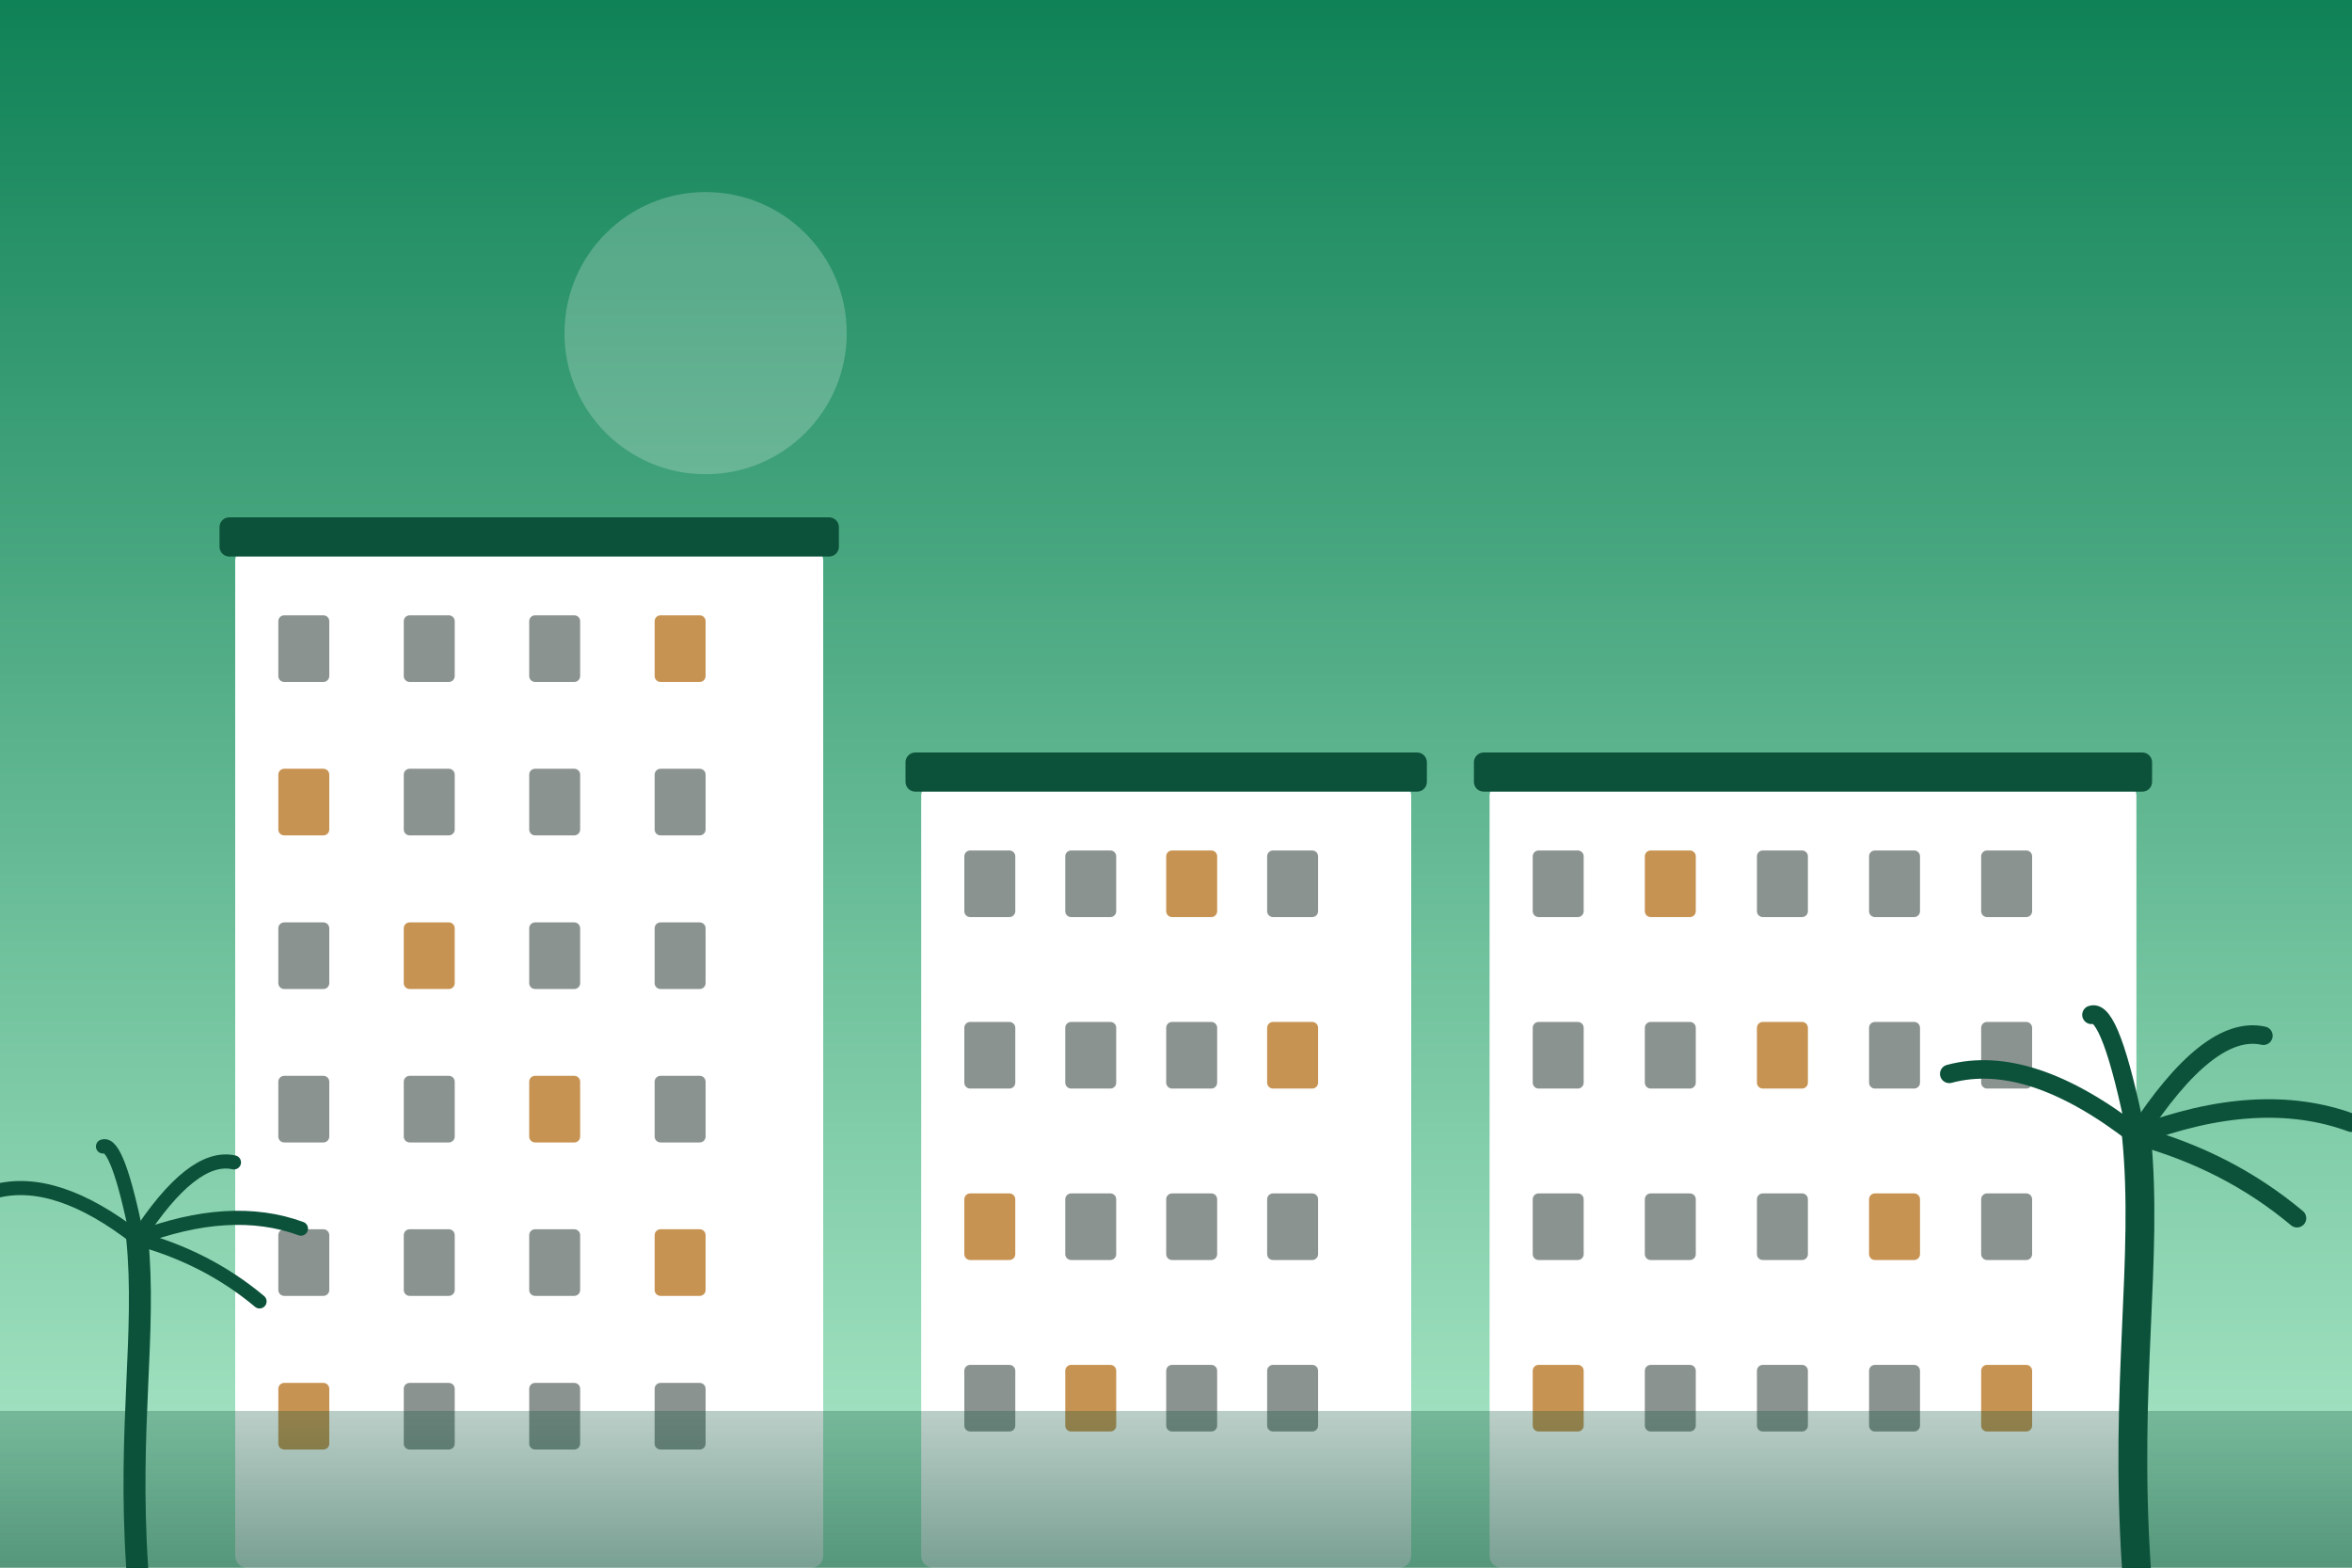
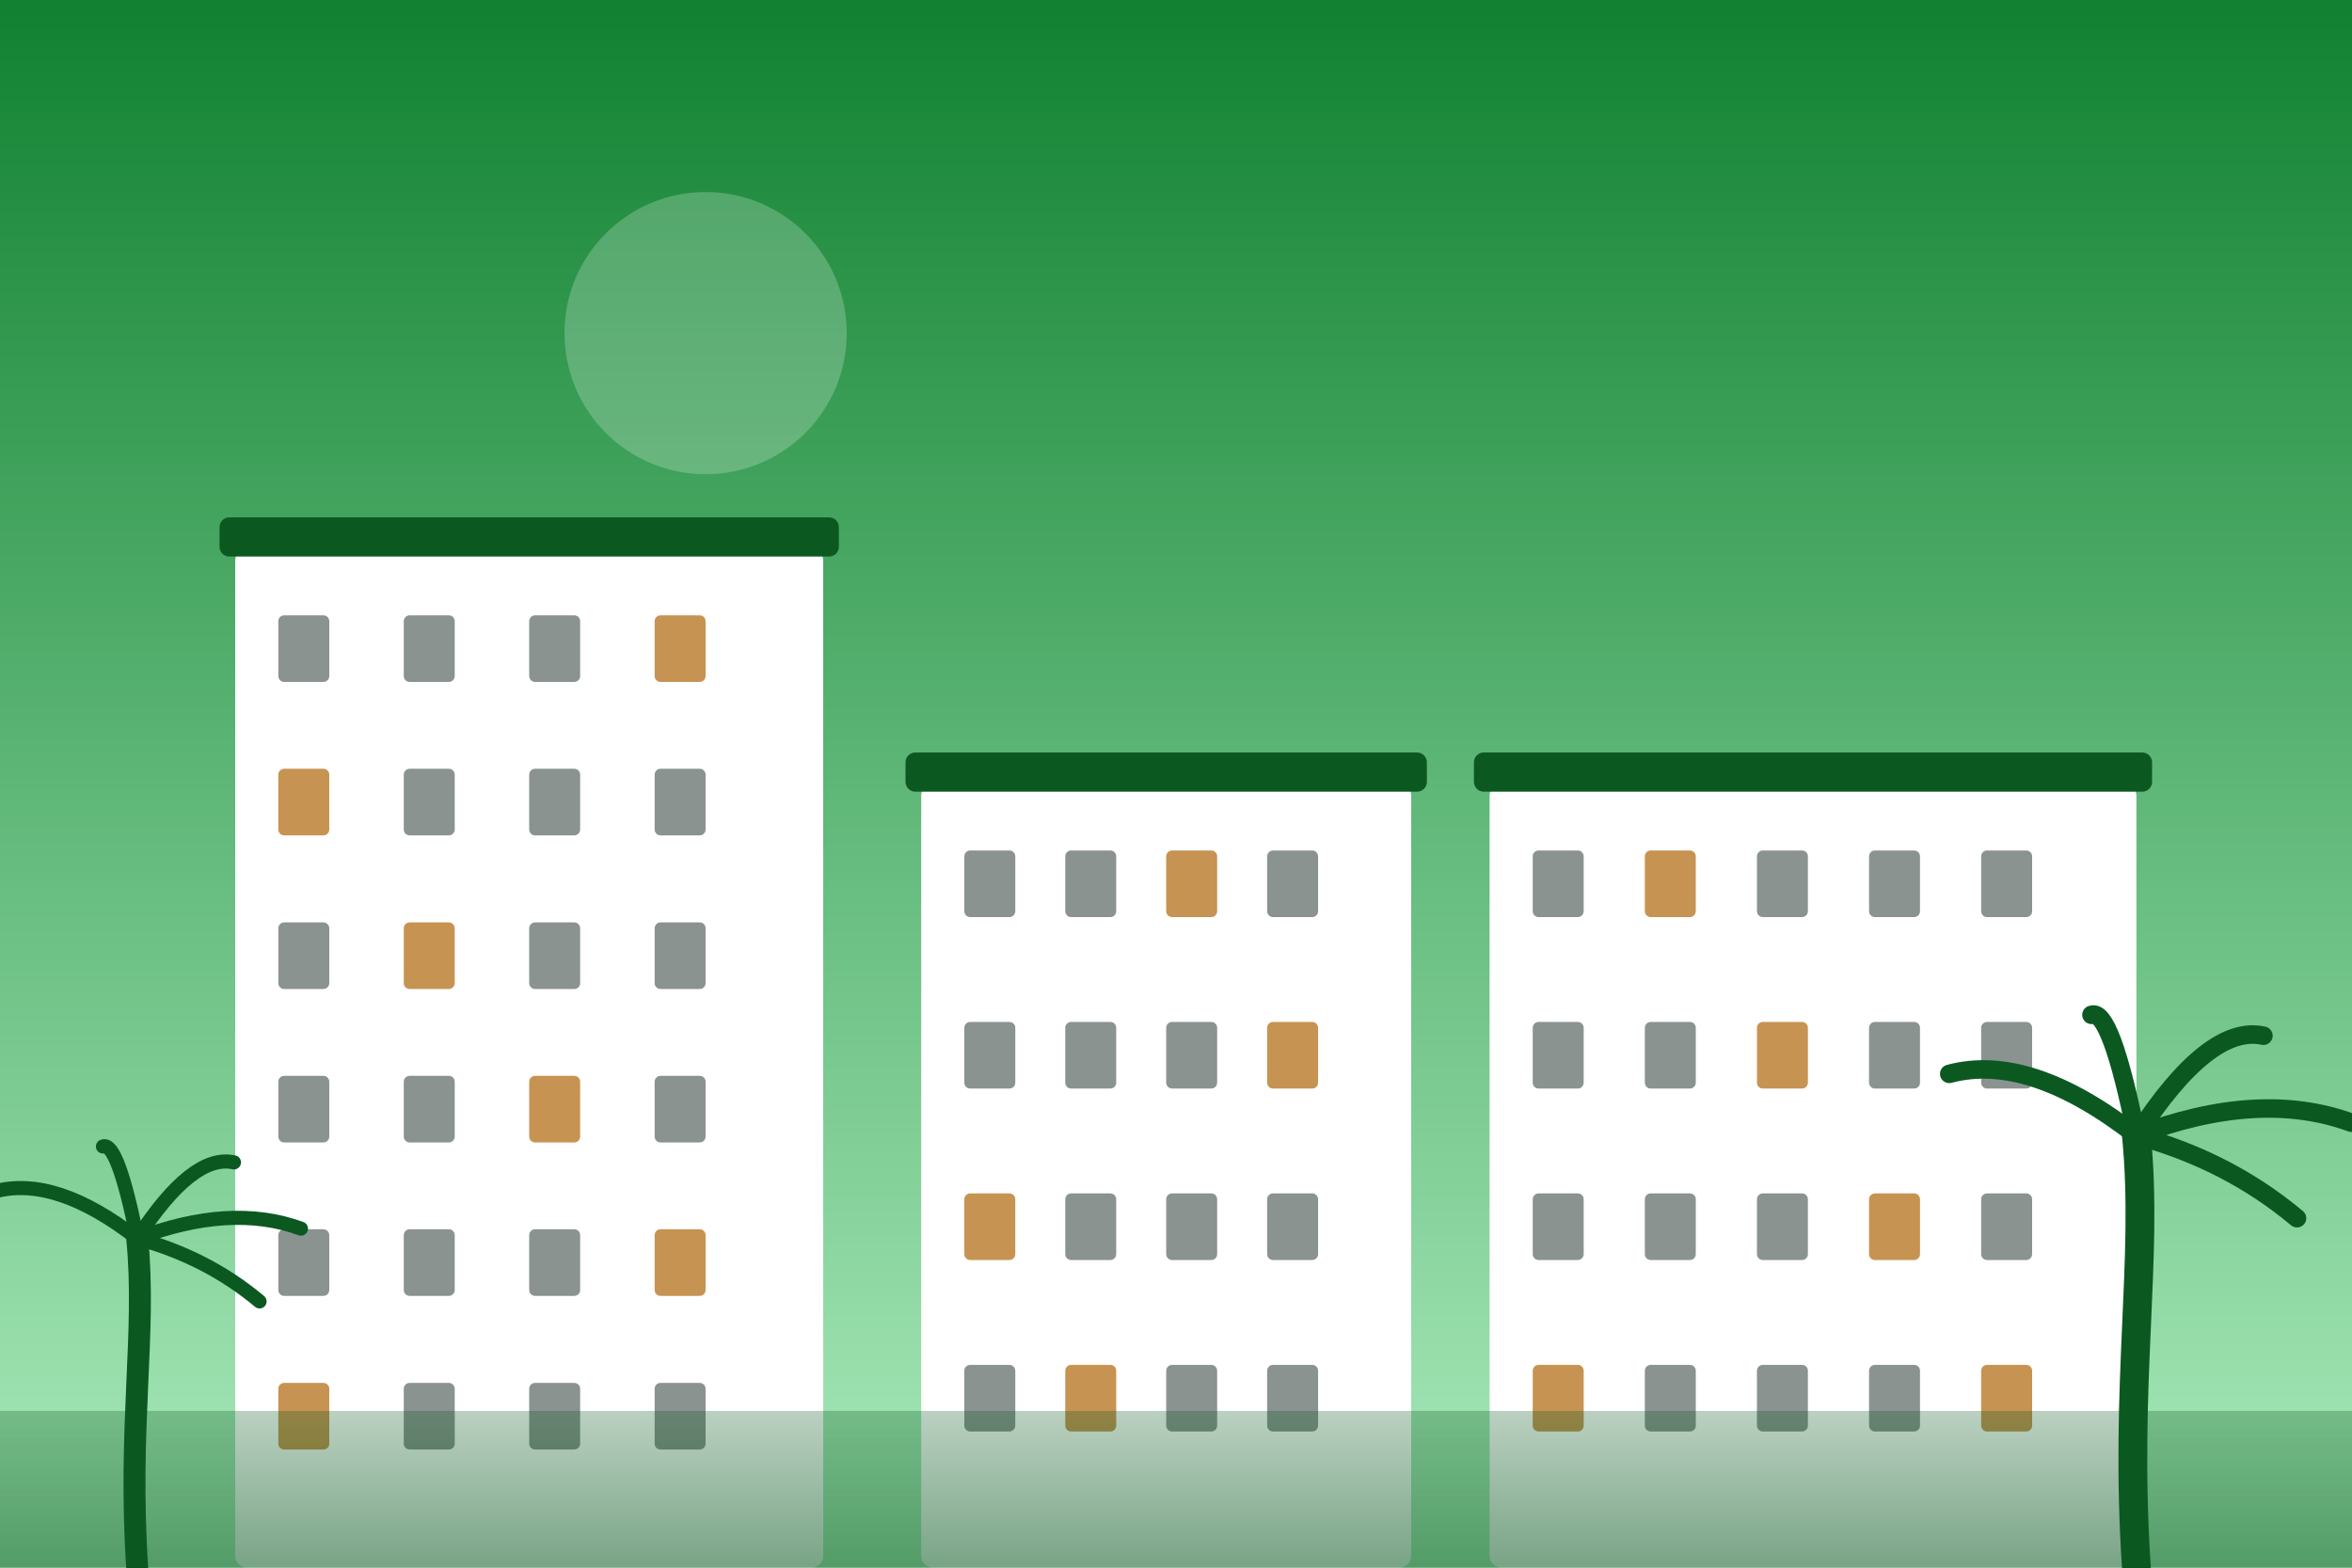
<svg xmlns="http://www.w3.org/2000/svg" viewBox="0 0 1200 800" width="1200" height="800">
  <defs>
    <linearGradient id="ciel" x1="0" y1="0" x2="0" y2="1">
-       <stop offset="0%" stop-color="#0f8156" />
-       <stop offset="100%" stop-color="#aeeaca" />
+       <stop offset="0%" stop-color="#108130" />
+       <stop offset="100%" stop-color="#acecbe" />
    </linearGradient>
    <linearGradient id="sol" x1="0" y1="0" x2="0" y2="1">
-       <stop offset="0%" stop-color="#0c523a" stop-opacity="0.28" />
-       <stop offset="100%" stop-color="#0c523a" stop-opacity="0.55" />
+       <stop offset="0%" stop-color="#0b5921" stop-opacity="0.28" />
+       <stop offset="100%" stop-color="#0b5921" stop-opacity="0.55" />
    </linearGradient>
  </defs>
  <rect width="1200" height="800" fill="url(#ciel)" />
  <circle cx="360" cy="170" r="72" fill="#ffffff" opacity="0.22" />
  <rect x="120" y="280" width="300" height="520" rx="6" fill="#ffffff" />
-   <rect x="112" y="264" width="316" height="20" rx="5" fill="#0c523a" />
+   <rect x="112" y="264" width="316" height="20" rx="5" fill="#0b5921" />
  <rect x="142.0" y="314.0" width="26" height="34" rx="3" fill="#2b3a34" opacity="0.55" />
  <rect x="206.0" y="314.0" width="26" height="34" rx="3" fill="#2b3a34" opacity="0.55" />
  <rect x="270.0" y="314.0" width="26" height="34" rx="3" fill="#2b3a34" opacity="0.55" />
  <rect x="334.0" y="314.0" width="26" height="34" rx="3" fill="#c1873f" opacity="0.9" />
  <rect x="142.0" y="392.3" width="26" height="34" rx="3" fill="#c1873f" opacity="0.9" />
  <rect x="206.0" y="392.3" width="26" height="34" rx="3" fill="#2b3a34" opacity="0.55" />
  <rect x="270.0" y="392.3" width="26" height="34" rx="3" fill="#2b3a34" opacity="0.55" />
  <rect x="334.0" y="392.3" width="26" height="34" rx="3" fill="#2b3a34" opacity="0.55" />
  <rect x="142.0" y="470.7" width="26" height="34" rx="3" fill="#2b3a34" opacity="0.55" />
  <rect x="206.0" y="470.7" width="26" height="34" rx="3" fill="#c1873f" opacity="0.9" />
  <rect x="270.0" y="470.7" width="26" height="34" rx="3" fill="#2b3a34" opacity="0.55" />
  <rect x="334.0" y="470.7" width="26" height="34" rx="3" fill="#2b3a34" opacity="0.55" />
  <rect x="142.0" y="549.0" width="26" height="34" rx="3" fill="#2b3a34" opacity="0.55" />
  <rect x="206.0" y="549.0" width="26" height="34" rx="3" fill="#2b3a34" opacity="0.55" />
  <rect x="270.0" y="549.0" width="26" height="34" rx="3" fill="#c1873f" opacity="0.9" />
  <rect x="334.0" y="549.0" width="26" height="34" rx="3" fill="#2b3a34" opacity="0.55" />
  <rect x="142.0" y="627.3" width="26" height="34" rx="3" fill="#2b3a34" opacity="0.55" />
  <rect x="206.0" y="627.3" width="26" height="34" rx="3" fill="#2b3a34" opacity="0.55" />
  <rect x="270.0" y="627.3" width="26" height="34" rx="3" fill="#2b3a34" opacity="0.55" />
  <rect x="334.0" y="627.3" width="26" height="34" rx="3" fill="#c1873f" opacity="0.9" />
  <rect x="142.0" y="705.7" width="26" height="34" rx="3" fill="#c1873f" opacity="0.9" />
  <rect x="206.0" y="705.7" width="26" height="34" rx="3" fill="#2b3a34" opacity="0.55" />
  <rect x="270.0" y="705.7" width="26" height="34" rx="3" fill="#2b3a34" opacity="0.55" />
  <rect x="334.0" y="705.7" width="26" height="34" rx="3" fill="#2b3a34" opacity="0.55" />
  <rect x="470" y="400" width="250" height="400" rx="6" fill="#ffffff" />
-   <rect x="462" y="384" width="266" height="20" rx="5" fill="#0c523a" />
+   <rect x="462" y="384" width="266" height="20" rx="5" fill="#0b5921" />
  <rect x="492.0" y="434.0" width="26" height="34" rx="3" fill="#2b3a34" opacity="0.55" />
  <rect x="543.5" y="434.0" width="26" height="34" rx="3" fill="#2b3a34" opacity="0.55" />
  <rect x="595.0" y="434.0" width="26" height="34" rx="3" fill="#c1873f" opacity="0.9" />
  <rect x="646.5" y="434.0" width="26" height="34" rx="3" fill="#2b3a34" opacity="0.55" />
  <rect x="492.0" y="521.5" width="26" height="34" rx="3" fill="#2b3a34" opacity="0.55" />
  <rect x="543.5" y="521.5" width="26" height="34" rx="3" fill="#2b3a34" opacity="0.55" />
  <rect x="595.0" y="521.5" width="26" height="34" rx="3" fill="#2b3a34" opacity="0.55" />
  <rect x="646.5" y="521.5" width="26" height="34" rx="3" fill="#c1873f" opacity="0.9" />
  <rect x="492.0" y="609.0" width="26" height="34" rx="3" fill="#c1873f" opacity="0.9" />
  <rect x="543.5" y="609.0" width="26" height="34" rx="3" fill="#2b3a34" opacity="0.55" />
  <rect x="595.0" y="609.0" width="26" height="34" rx="3" fill="#2b3a34" opacity="0.55" />
  <rect x="646.5" y="609.0" width="26" height="34" rx="3" fill="#2b3a34" opacity="0.55" />
  <rect x="492.0" y="696.5" width="26" height="34" rx="3" fill="#2b3a34" opacity="0.55" />
  <rect x="543.5" y="696.5" width="26" height="34" rx="3" fill="#c1873f" opacity="0.9" />
  <rect x="595.0" y="696.5" width="26" height="34" rx="3" fill="#2b3a34" opacity="0.55" />
  <rect x="646.5" y="696.5" width="26" height="34" rx="3" fill="#2b3a34" opacity="0.55" />
  <rect x="760" y="400" width="330" height="400" rx="6" fill="#ffffff" />
-   <rect x="752" y="384" width="346" height="20" rx="5" fill="#0c523a" />
+   <rect x="752" y="384" width="346" height="20" rx="5" fill="#0b5921" />
  <rect x="782.0" y="434.0" width="26" height="34" rx="3" fill="#2b3a34" opacity="0.55" />
  <rect x="839.2" y="434.0" width="26" height="34" rx="3" fill="#c1873f" opacity="0.9" />
  <rect x="896.4" y="434.0" width="26" height="34" rx="3" fill="#2b3a34" opacity="0.55" />
  <rect x="953.6" y="434.0" width="26" height="34" rx="3" fill="#2b3a34" opacity="0.55" />
  <rect x="1010.8" y="434.0" width="26" height="34" rx="3" fill="#2b3a34" opacity="0.55" />
  <rect x="782.0" y="521.5" width="26" height="34" rx="3" fill="#2b3a34" opacity="0.55" />
  <rect x="839.2" y="521.5" width="26" height="34" rx="3" fill="#2b3a34" opacity="0.55" />
  <rect x="896.4" y="521.5" width="26" height="34" rx="3" fill="#c1873f" opacity="0.9" />
  <rect x="953.6" y="521.5" width="26" height="34" rx="3" fill="#2b3a34" opacity="0.55" />
  <rect x="1010.8" y="521.5" width="26" height="34" rx="3" fill="#2b3a34" opacity="0.55" />
  <rect x="782.0" y="609.0" width="26" height="34" rx="3" fill="#2b3a34" opacity="0.55" />
  <rect x="839.2" y="609.0" width="26" height="34" rx="3" fill="#2b3a34" opacity="0.55" />
  <rect x="896.4" y="609.0" width="26" height="34" rx="3" fill="#2b3a34" opacity="0.55" />
  <rect x="953.6" y="609.0" width="26" height="34" rx="3" fill="#c1873f" opacity="0.9" />
  <rect x="1010.8" y="609.0" width="26" height="34" rx="3" fill="#2b3a34" opacity="0.55" />
  <rect x="782.0" y="696.5" width="26" height="34" rx="3" fill="#c1873f" opacity="0.9" />
  <rect x="839.2" y="696.5" width="26" height="34" rx="3" fill="#2b3a34" opacity="0.55" />
  <rect x="896.4" y="696.5" width="26" height="34" rx="3" fill="#2b3a34" opacity="0.55" />
  <rect x="953.6" y="696.5" width="26" height="34" rx="3" fill="#2b3a34" opacity="0.55" />
  <rect x="1010.8" y="696.5" width="26" height="34" rx="3" fill="#c1873f" opacity="0.9" />
  <g transform="translate(1090 800) scale(1.05)">
-     <path d="M0 0 C -6 -90, 6 -150, 0 -210" stroke="#0c523a" stroke-width="14" fill="none" stroke-linecap="round" />
+     <path d="M0 0 C -6 -90, 6 -150, 0 -210" stroke="#0b5921" stroke-width="14" fill="none" stroke-linecap="round" />
    <g transform="translate(0 -210)">
-       <path d="M0 0 Q -51.962 -40.5, -90.933 -30" stroke="#0c523a" stroke-width="9" fill="none" stroke-linecap="round" />
-       <path d="M0 0 Q -12.475 -62.017, -21.831 -58.689" stroke="#0c523a" stroke-width="9" fill="none" stroke-linecap="round" />
-       <path d="M0 0 Q 35.267 -54.406, 61.717 -48.541" stroke="#0c523a" stroke-width="9" fill="none" stroke-linecap="round" />
-       <path d="M0 0 Q 59.671 -22.704, 104.425 -6.272" stroke="#0c523a" stroke-width="9" fill="none" stroke-linecap="round" />
-       <path d="M0 0 Q 44.589 12.111, 78.03 40.148" stroke="#0c523a" stroke-width="9" fill="none" stroke-linecap="round" />
-       <path d="M0 0 Q 3.67394039744206e-15 27, 6.429395695523604e-15 60" stroke="#0c523a" stroke-width="9" fill="none" stroke-linecap="round" />
+       <path d="M0 0 Q -51.962 -40.5, -90.933 -30" stroke="#0b5921" stroke-width="9" fill="none" stroke-linecap="round" />
+       <path d="M0 0 Q -12.475 -62.017, -21.831 -58.689" stroke="#0b5921" stroke-width="9" fill="none" stroke-linecap="round" />
+       <path d="M0 0 Q 35.267 -54.406, 61.717 -48.541" stroke="#0b5921" stroke-width="9" fill="none" stroke-linecap="round" />
+       <path d="M0 0 Q 59.671 -22.704, 104.425 -6.272" stroke="#0b5921" stroke-width="9" fill="none" stroke-linecap="round" />
+       <path d="M0 0 Q 44.589 12.111, 78.03 40.148" stroke="#0b5921" stroke-width="9" fill="none" stroke-linecap="round" />
+       <path d="M0 0 Q 3.67394039744206e-15 27, 6.429395695523604e-15 60" stroke="#0b5921" stroke-width="9" fill="none" stroke-linecap="round" />
    </g>
  </g>
  <g transform="translate(70 800) scale(0.8)">
-     <path d="M0 0 C -6 -90, 6 -150, 0 -210" stroke="#0c523a" stroke-width="14" fill="none" stroke-linecap="round" />
+     <path d="M0 0 C -6 -90, 6 -150, 0 -210" stroke="#0b5921" stroke-width="14" fill="none" stroke-linecap="round" />
    <g transform="translate(0 -210)">
-       <path d="M0 0 Q -51.962 -40.5, -90.933 -30" stroke="#0c523a" stroke-width="9" fill="none" stroke-linecap="round" />
-       <path d="M0 0 Q -12.475 -62.017, -21.831 -58.689" stroke="#0c523a" stroke-width="9" fill="none" stroke-linecap="round" />
-       <path d="M0 0 Q 35.267 -54.406, 61.717 -48.541" stroke="#0c523a" stroke-width="9" fill="none" stroke-linecap="round" />
-       <path d="M0 0 Q 59.671 -22.704, 104.425 -6.272" stroke="#0c523a" stroke-width="9" fill="none" stroke-linecap="round" />
-       <path d="M0 0 Q 44.589 12.111, 78.03 40.148" stroke="#0c523a" stroke-width="9" fill="none" stroke-linecap="round" />
-       <path d="M0 0 Q 3.67394039744206e-15 27, 6.429395695523604e-15 60" stroke="#0c523a" stroke-width="9" fill="none" stroke-linecap="round" />
+       <path d="M0 0 Q -51.962 -40.5, -90.933 -30" stroke="#0b5921" stroke-width="9" fill="none" stroke-linecap="round" />
+       <path d="M0 0 Q -12.475 -62.017, -21.831 -58.689" stroke="#0b5921" stroke-width="9" fill="none" stroke-linecap="round" />
+       <path d="M0 0 Q 35.267 -54.406, 61.717 -48.541" stroke="#0b5921" stroke-width="9" fill="none" stroke-linecap="round" />
+       <path d="M0 0 Q 59.671 -22.704, 104.425 -6.272" stroke="#0b5921" stroke-width="9" fill="none" stroke-linecap="round" />
+       <path d="M0 0 Q 44.589 12.111, 78.03 40.148" stroke="#0b5921" stroke-width="9" fill="none" stroke-linecap="round" />
+       <path d="M0 0 Q 3.67394039744206e-15 27, 6.429395695523604e-15 60" stroke="#0b5921" stroke-width="9" fill="none" stroke-linecap="round" />
    </g>
  </g>
  <rect y="720" width="1200" height="80" fill="url(#sol)" />
</svg>
